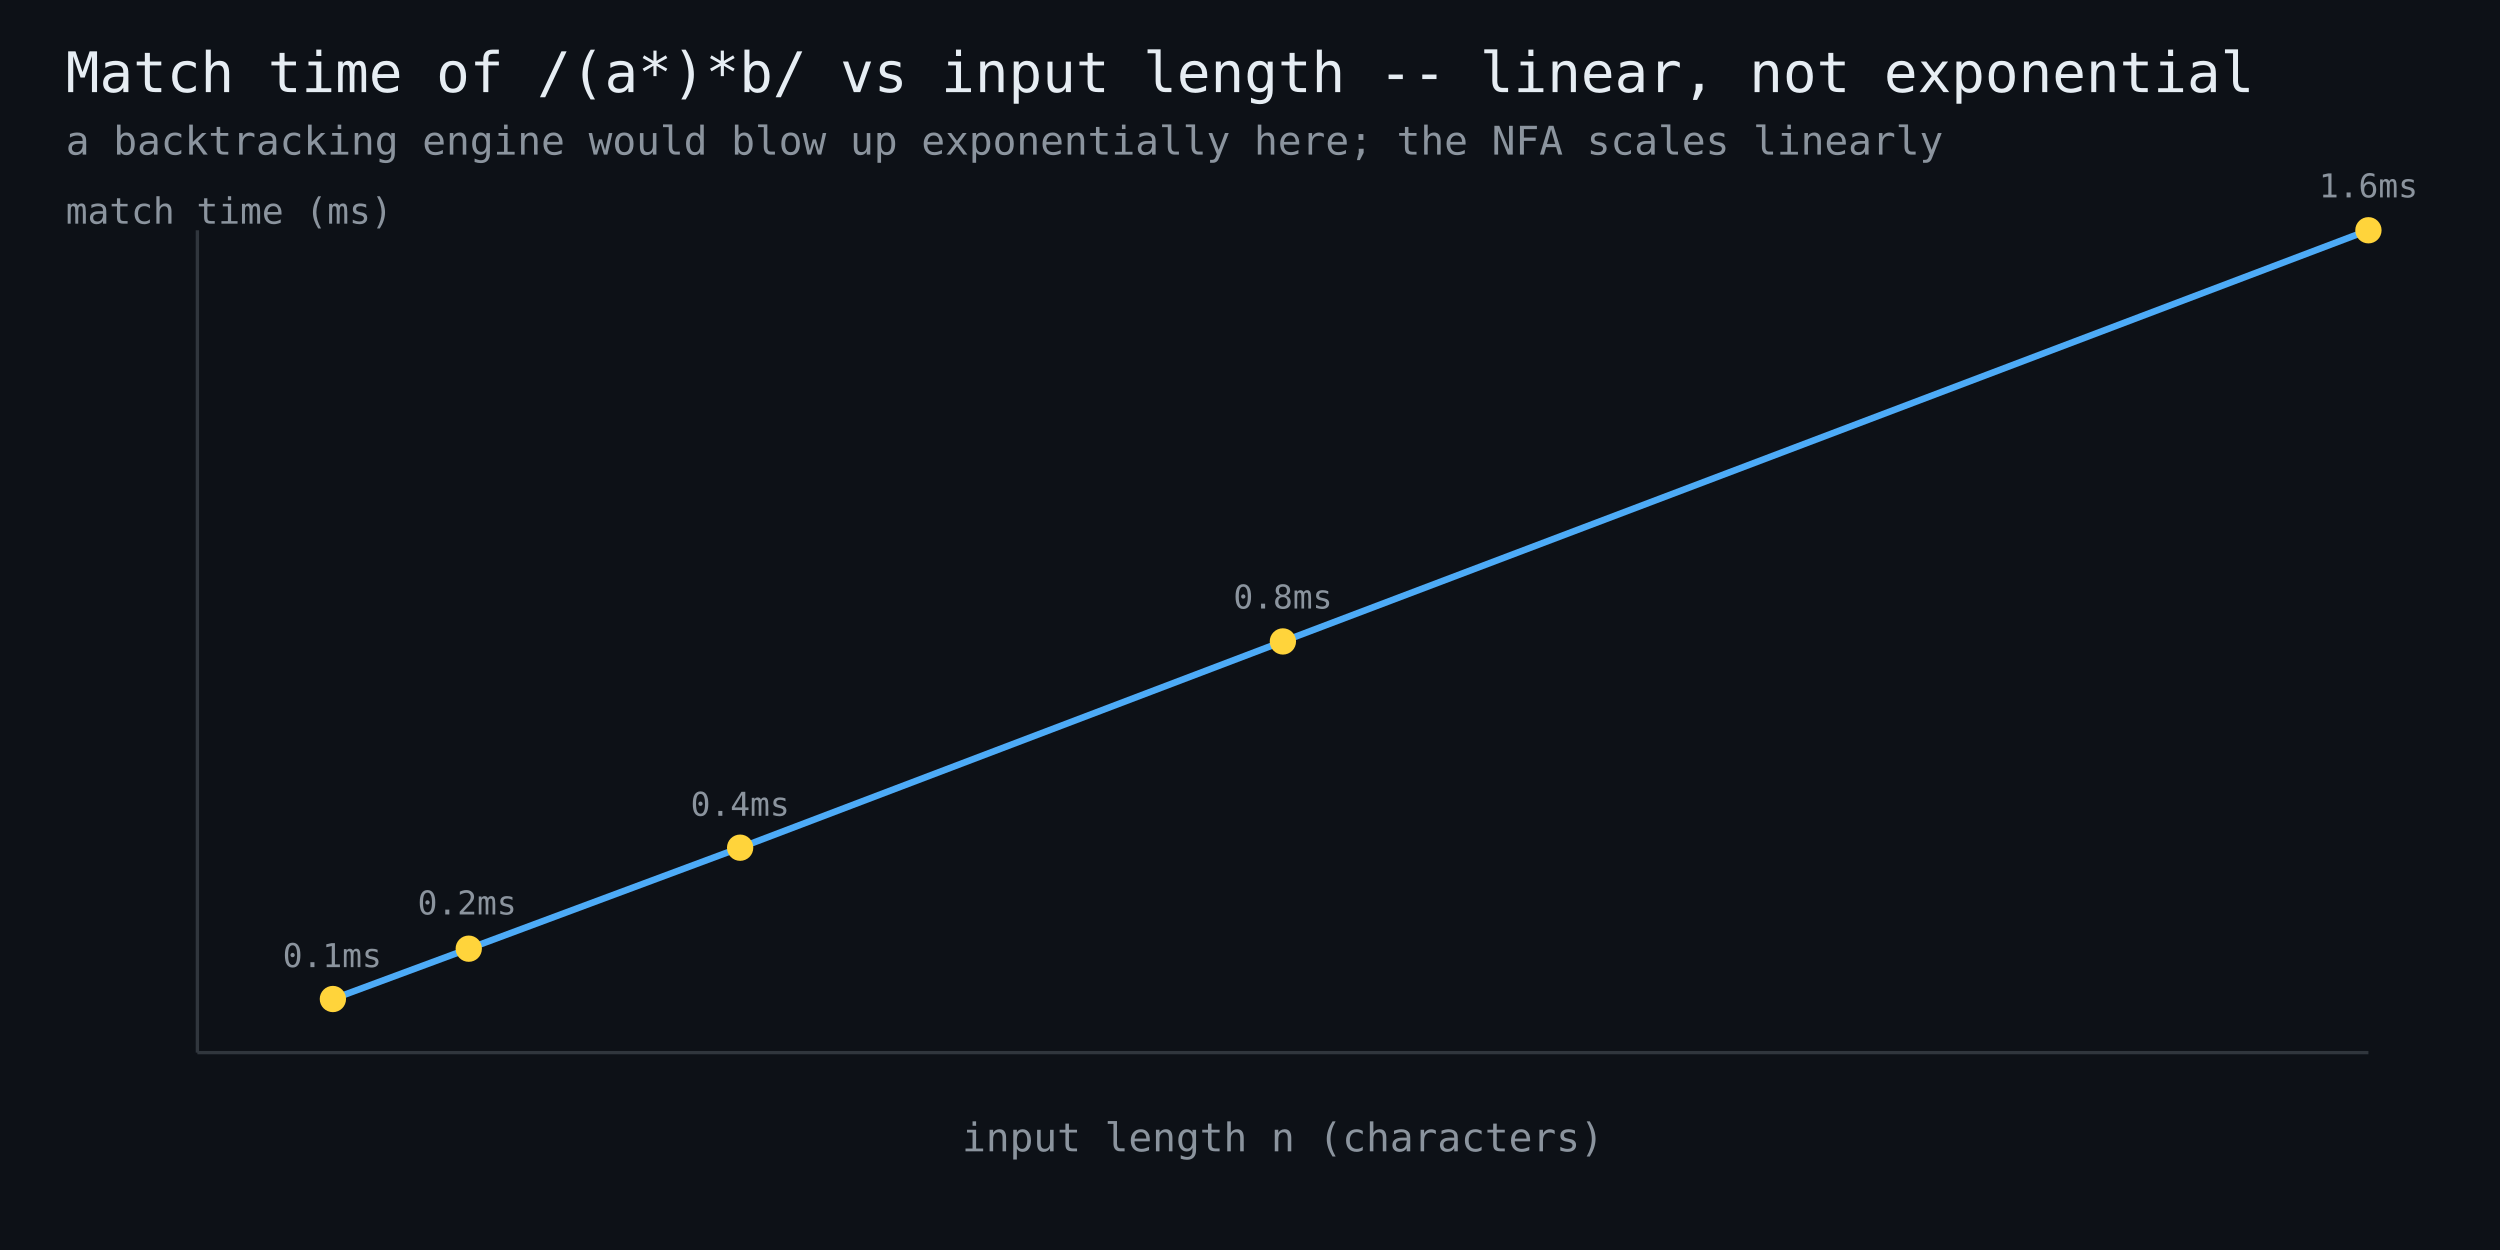
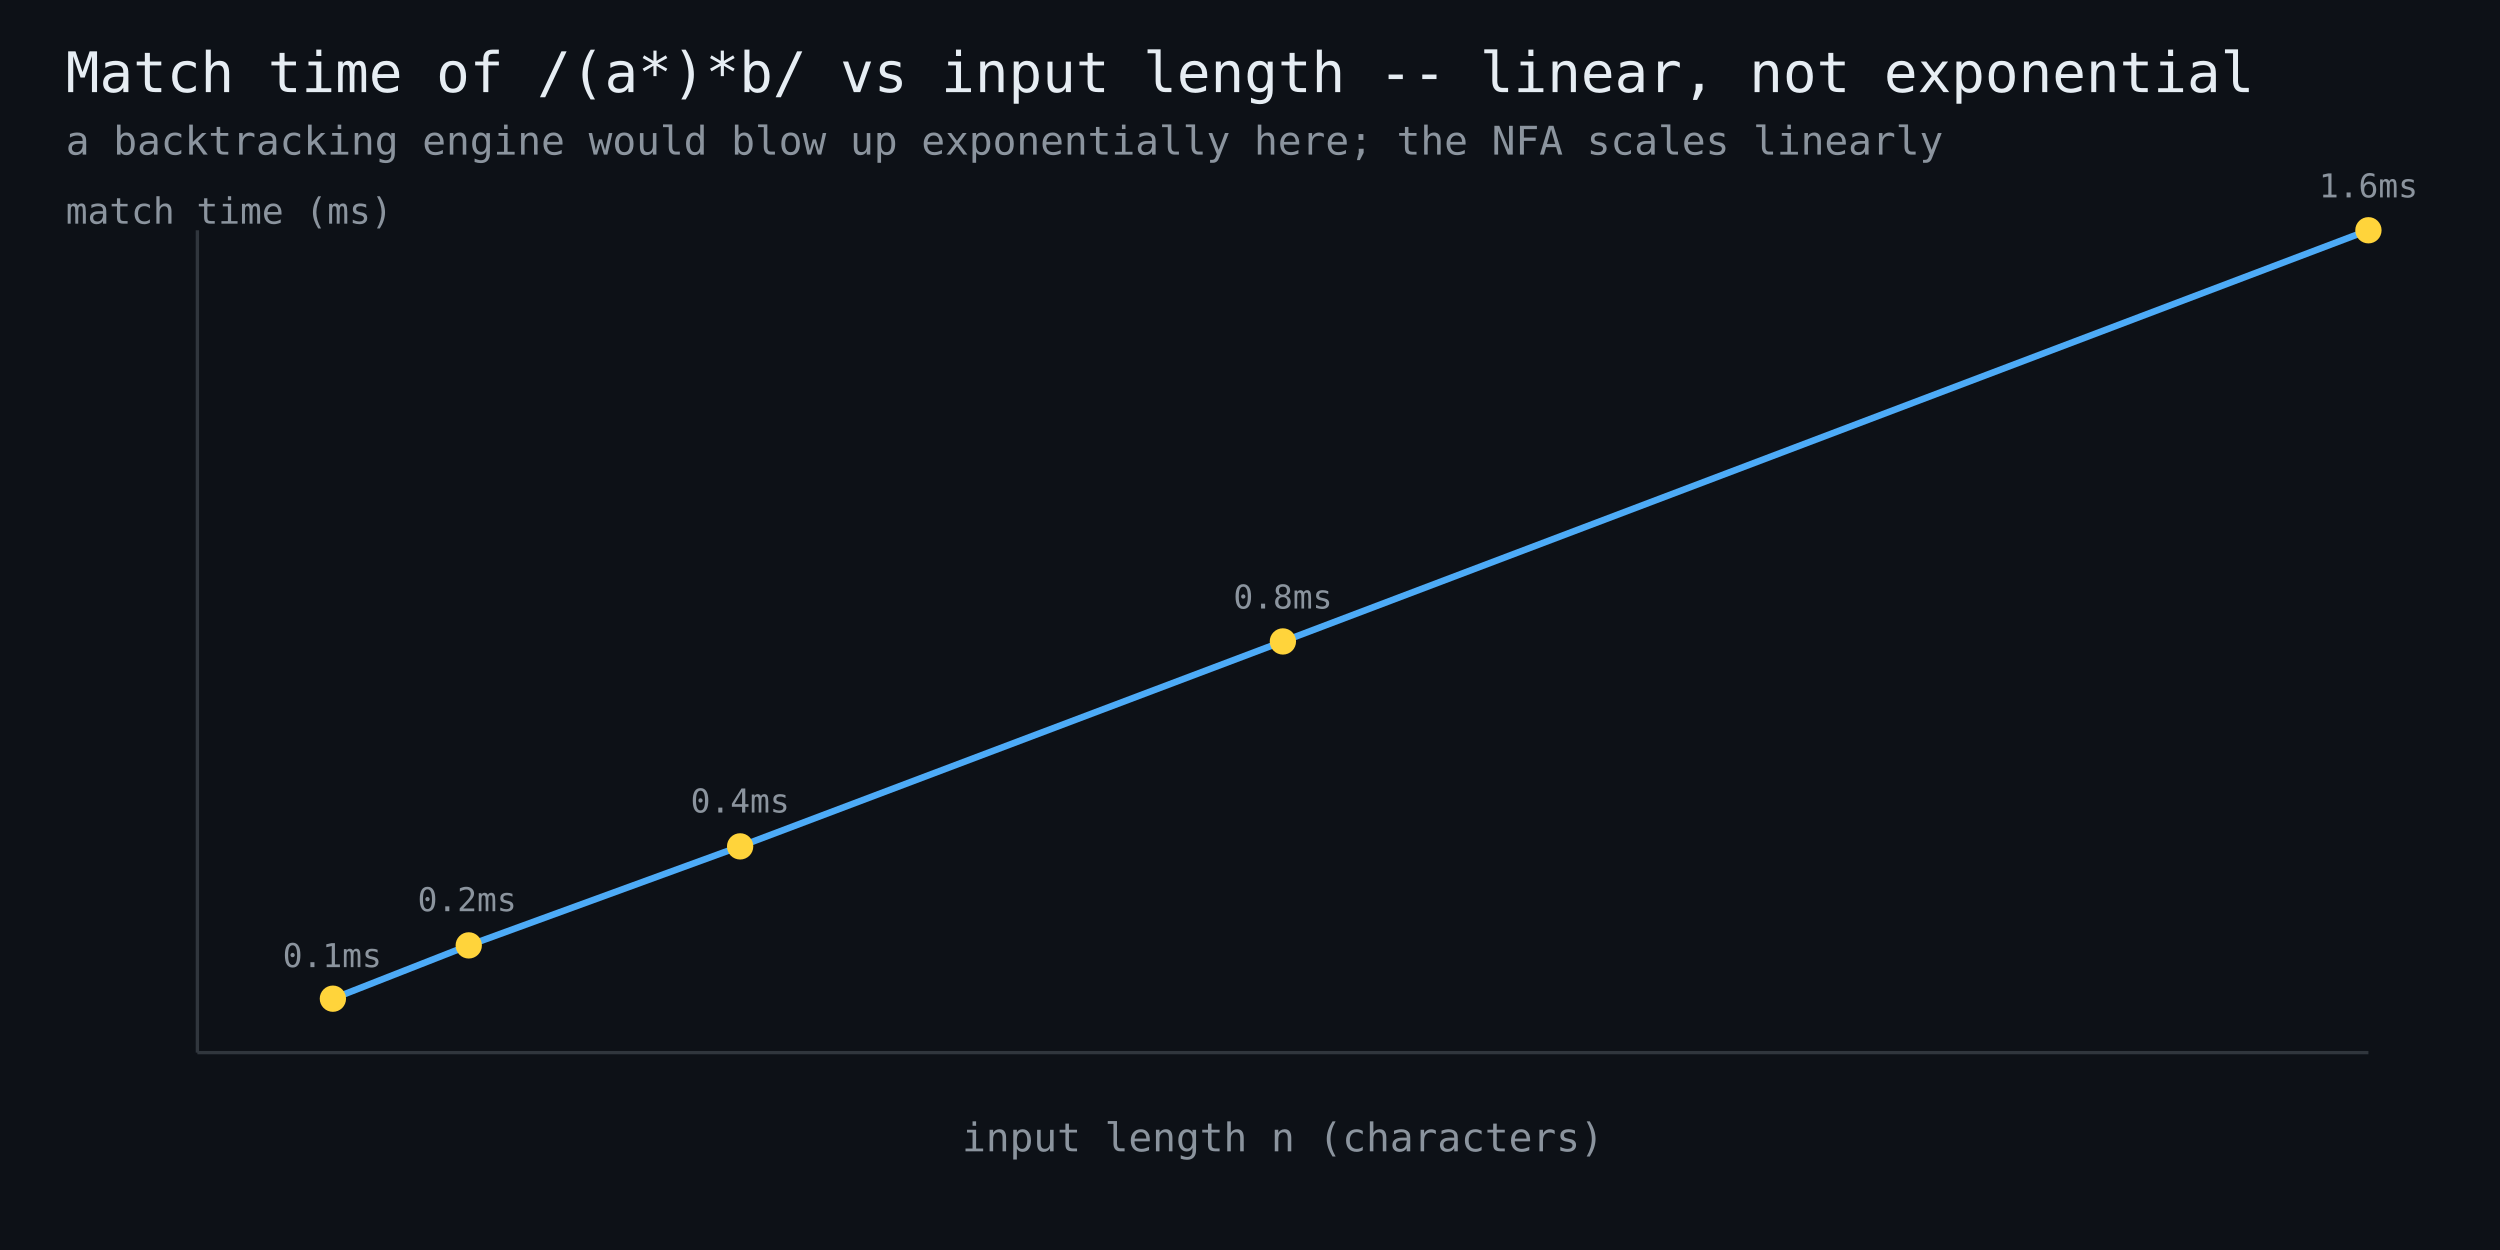
<svg xmlns="http://www.w3.org/2000/svg" width="760" height="380" viewBox="0 0 760 380" font-family="monospace">
  <rect width="760" height="380" fill="#0d1117" />
  <text x="20" y="28" fill="#e6edf3" font-size="17">Match time of /(a*)*b/ vs input length -- linear, not exponential</text>
  <text x="20" y="47" fill="#8b949e" font-size="12">a backtracking engine would blow up exponentially here; the NFA scales linearly</text>
  <line x1="60" y1="320" x2="720" y2="320" stroke="#30363d" stroke-width="1" />
  <line x1="60" y1="320" x2="60" y2="70" stroke="#30363d" stroke-width="1" />
-   <polyline points="101.2,303.7 142.5,288.4 225.0,257.7 390.0,195.0 720.0,70.0" fill="none" stroke="#4dabf7" stroke-width="2" />
-   <circle cx="101.2" cy="303.7" r="4" fill="#ffd43b" />
+   <polyline points="101.2,303.6 142.5,287.4 225.0,257.3 390.0,195.0 720.0,70.0" fill="none" stroke="#4dabf7" stroke-width="2" />
+   <circle cx="101.2" cy="303.6" r="4" fill="#ffd43b" />
  <text x="101" y="294" fill="#8b949e" font-size="10" text-anchor="middle">0.1ms</text>
-   <circle cx="142.5" cy="288.4" r="4" fill="#ffd43b" />
-   <text x="142" y="278" fill="#8b949e" font-size="10" text-anchor="middle">0.2ms</text>
-   <circle cx="225.0" cy="257.7" r="4" fill="#ffd43b" />
-   <text x="225" y="248" fill="#8b949e" font-size="10" text-anchor="middle">0.4ms</text>
+   <circle cx="142.5" cy="287.4" r="4" fill="#ffd43b" />
+   <text x="142" y="277" fill="#8b949e" font-size="10" text-anchor="middle">0.2ms</text>
+   <circle cx="225.0" cy="257.3" r="4" fill="#ffd43b" />
+   <text x="225" y="247" fill="#8b949e" font-size="10" text-anchor="middle">0.4ms</text>
  <circle cx="390.0" cy="195.0" r="4" fill="#ffd43b" />
  <text x="390" y="185" fill="#8b949e" font-size="10" text-anchor="middle">0.8ms</text>
  <circle cx="720.0" cy="70.0" r="4" fill="#ffd43b" />
  <text x="720" y="60" fill="#8b949e" font-size="10" text-anchor="middle">1.6ms</text>
  <text x="390" y="350" fill="#8b949e" font-size="12" text-anchor="middle">input length n (characters)</text>
  <text x="20" y="68" fill="#8b949e" font-size="11">match time (ms)</text>
</svg>
